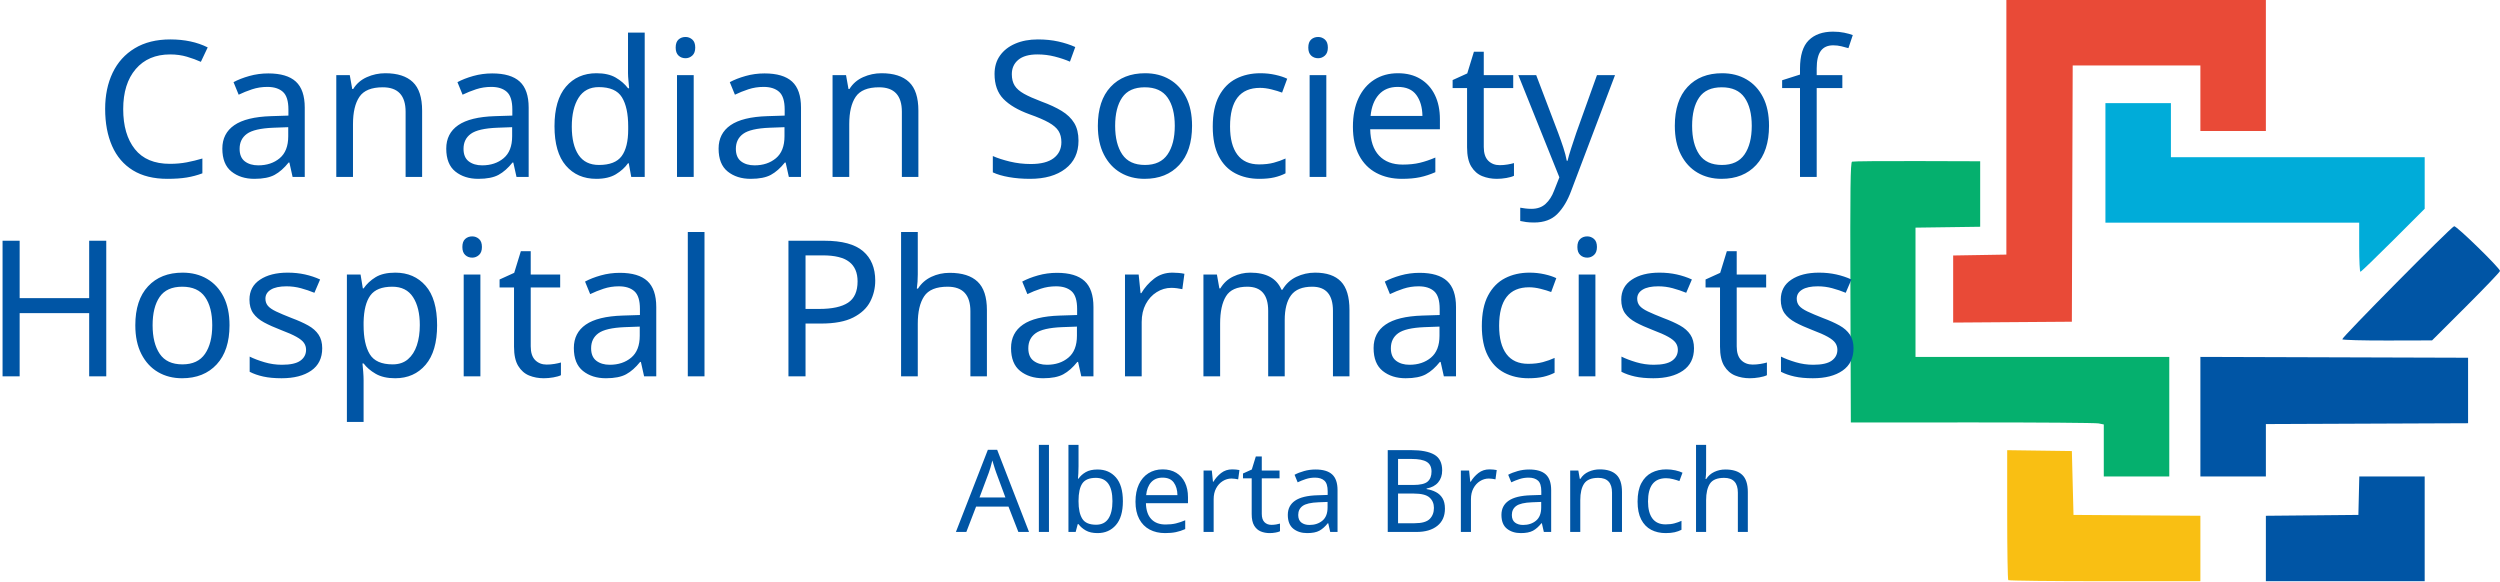
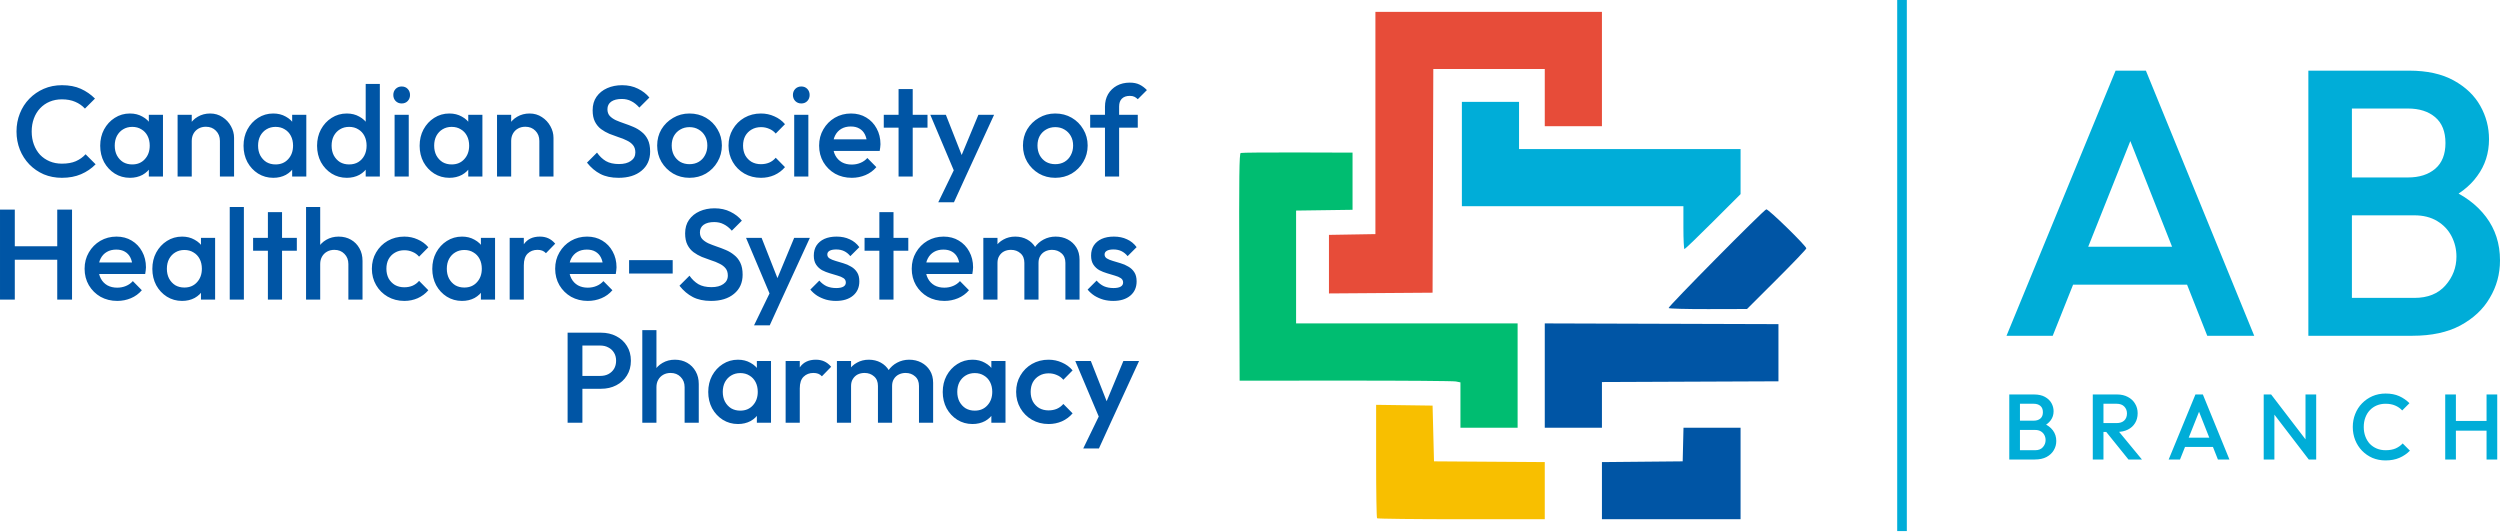
- <svg xmlns="http://www.w3.org/2000/svg" width="538.679mm" height="125.236mm" viewBox="0 0 1908.706 443.75" id="svg2" version="1.1">
+ <svg xmlns="http://www.w3.org/2000/svg" width="617.08mm" height="131.087mm" viewBox="0 0 2186.502 464.482" id="svg2" version="1.1" xml:space="preserve">
  <defs id="defs4" />
-   <g id="layer2" transform="translate(1412.672,-643.018)" />
-   <g id="layer1" transform="translate(1279.777,-870.38)">
-     <g id="g4218" transform="translate(0,643.018)">
-       <path id="path4173" d="m 253.512,670.279 c -0.458,-0.458 -0.833,-22.97 -0.833,-50.026 l 0,-49.193 24.687,0.339 24.688,0.339 0.625,24.375 0.625,24.375 48.438,0.327 48.438,0.327 0,24.985 0,24.985 -72.917,0 c -40.104,0 -73.292,-0.375 -73.75,-0.833 z" style="fill:#f9bf13;fill-opacity:1" />
-       <path id="path4171" d="m 450.179,646.132 0,-24.98 35.312,-0.332 35.312,-0.332 0.352,-14.688 0.352,-14.688 24.96,0 24.96,0 0,40 0,40 -60.625,0 -60.625,0 z" style="fill:#0055a5;fill-opacity:1" />
-       <path id="path4169" d="m 326.429,571.268 0,-19.844 -3.983,-0.797 c -2.191,-0.438 -45.644,-0.775 -96.562,-0.75 l -92.579,0.047 -0.32,-99.27 c -0.254,-78.753 0,-99.393 1.25,-99.866 0.864,-0.328 23.226,-0.53 49.695,-0.449 l 48.125,0.147 0,25 0,25 -24.688,0.339 -24.688,0.339 0,49.349 0,49.349 96.875,0 96.875,0 0,45.625 0,45.625 -25,0 -25,0 z" style="fill:#05b06e;fill-opacity:1" />
-       <path id="path4167" d="m 400.179,545.48 0,-45.632 102.188,0.32 102.188,0.32 0,25 0,25 -77.188,0.322 -77.188,0.322 0,19.991 0,19.99 -25,0 -25,0 z" style="fill:#0055a5;fill-opacity:1" />
+   <g id="layer1" transform="translate(1278.547,-862.804)">
+     <g id="g3" transform="translate(0,-22.88384)">
+       <path d="m 485.186,1287.568 v -8.125 h 16.331 q 4.306,0 6.662,-2.681 2.356,-2.681 2.356,-6.175 0,-2.356 -1.056,-4.388 -1.056,-2.031 -3.087,-3.25 -2.031,-1.219 -4.875,-1.219 H 485.186 v -8.125 h 14.95 q 3.656,0 5.85,-1.869 2.194,-1.869 2.194,-5.525 0,-3.656 -2.194,-5.525 -2.194,-1.869 -5.85,-1.869 h -14.95 v -8.125 h 15.194 q 5.769,0 9.588,2.112 3.819,2.112 5.688,5.444 1.869,3.331 1.869,7.15 0,4.469 -2.519,7.881 -2.438,3.413 -7.231,5.525 l 0.731,-2.925 q 5.362,2.194 8.369,6.175 3.006,3.981 3.006,9.344 0,4.388 -2.194,8.044 -2.112,3.656 -6.338,5.931 -4.144,2.194 -10.238,2.194 z m -6.419,0 v -56.875 h 9.344 v 56.875 z m 79.456,-24.131 v -7.719 h 14.381 q 4.306,0 6.662,-2.194 2.438,-2.275 2.438,-6.256 0,-3.575 -2.356,-6.013 -2.356,-2.438 -6.662,-2.438 h -14.463 v -8.125 h 14.869 q 5.362,0 9.425,2.194 4.062,2.112 6.256,5.85 2.275,3.656 2.275,8.369 0,4.956 -2.275,8.613 -2.194,3.656 -6.256,5.688 -4.062,2.031 -9.425,2.031 z m -6.419,24.131 v -56.875 h 9.344 v 56.875 z m 31.2,0 -19.906,-24.7 8.694,-3.169 22.994,27.869 z m 35.175,0 23.4,-56.875 h 6.5 l 23.238,56.875 h -10.075 l -18.2,-46.069 h 3.413 l -18.363,46.069 z m 11.537,-10.969 v -8.125 h 30.144 v 8.125 z m 71.575,10.969 v -56.875 h 6.5 l 2.844,10.725 v 46.15 z m 39.406,0 -34.044,-44.444 1.137,-12.431 34.044,44.444 z m 0,0 -2.844,-9.994 v -46.881 h 9.344 v 56.875 z m 67.188,0.812 q -6.175,0 -11.456,-2.194 -5.2,-2.275 -9.1,-6.256 -3.9,-4.062 -6.013,-9.344 -2.112,-5.362 -2.112,-11.456 0,-6.094 2.112,-11.375 2.112,-5.362 6.013,-9.344 3.9,-3.981 9.1,-6.256 5.281,-2.275 11.456,-2.275 6.906,0 11.944,2.275 5.037,2.275 8.938,6.175 l -6.338,6.338 q -2.519,-2.763 -6.175,-4.306 -3.575,-1.544 -8.369,-1.544 -4.225,0 -7.719,1.462 -3.494,1.462 -6.094,4.225 -2.519,2.681 -3.9,6.419 -1.381,3.737 -1.381,8.206 0,4.469 1.381,8.206 1.381,3.737 3.9,6.5 2.6,2.681 6.094,4.144 3.494,1.462 7.719,1.462 5.2,0 8.775,-1.544 3.656,-1.625 6.175,-4.388 l 6.338,6.338 q -3.9,3.981 -9.181,6.256 -5.281,2.275 -12.106,2.275 z m 52.156,-0.812 v -56.875 h 9.344 v 56.875 z m 36.156,0 v -56.875 h 9.344 v 56.875 z m -29.738,-25.188 v -8.531 h 31.769 v 8.531 z" id="text3" style="font-weight:500;font-size:81.25px;line-height:0.95;font-family:Outfit;-inkscape-font-specification:'Outfit Medium';text-align:end;letter-spacing:22.5px;text-anchor:end;fill:#00add8;stroke-width:8.438;stroke-linecap:square;stroke-linejoin:bevel;stroke-miterlimit:1.1" aria-label="BRANCH" />
+       <path d="m 476.355,1179.353 95.4,-231.875 h 26.5 l 94.737,231.875 h -41.075 l -74.2,-187.819 h 13.912 l -74.862,187.819 z m 47.038,-44.719 v -33.125 h 122.894 v 33.125 z m 243.119,44.719 v -33.125 h 66.581 q 17.556,0 27.163,-10.931 9.606,-10.931 9.606,-25.175 0,-9.606 -4.306,-17.887 -4.306,-8.281 -12.588,-13.25 -8.281,-4.969 -19.875,-4.969 h -66.581 v -33.125 h 60.95 q 14.906,0 23.85,-7.619 8.944,-7.619 8.944,-22.525 0,-14.906 -8.944,-22.525 -8.944,-7.619 -23.85,-7.619 h -60.95 v -33.125 h 61.944 q 23.519,0 39.087,8.613 15.569,8.613 23.188,22.194 7.619,13.581 7.619,29.15 0,18.219 -10.269,32.131 -9.938,13.912 -29.481,22.525 l 2.981,-11.925 q 21.863,8.944 34.119,25.175 12.256,16.231 12.256,38.094 0,17.887 -8.944,32.794 -8.613,14.906 -25.837,24.181 -16.894,8.944 -41.737,8.944 z m -26.169,0 V 947.478 h 38.094 v 231.875 z" id="text2" style="font-weight:500;font-size:331.25px;line-height:0.95;font-family:Outfit;-inkscape-font-specification:'Outfit Medium';text-align:end;letter-spacing:16.875px;text-anchor:end;fill:#00add8;stroke-width:8.438;stroke-linecap:round" transform="translate(2.3279402e-5)" aria-label="AB" />
+     </g>
+     <path style="fill:none;fill-opacity:1;stroke:#00add8;stroke-width:8.419;stroke-linecap:square;stroke-linejoin:miter;stroke-dasharray:none;stroke-opacity:1" d="M 384.955,867.014 V 1323.077" id="path1" transform="translate(2.3279402e-5)" />
+     <g id="g4218" transform="translate(-327.6682,645.8081)">
+       <path id="path4169" d="m 326.429,571.268 v -19.844 l -3.983,-0.797 c -2.191,-0.438 -45.644,-0.775 -96.562,-0.75 l -92.579,0.047 -0.32,-99.27 c -0.254,-78.753 0,-99.393 1.25,-99.866 0.864,-0.328 23.226,-0.53 49.695,-0.449 l 48.125,0.147 v 25 25 l -24.688,0.339 -24.688,0.339 v 49.349 49.349 h 96.875 96.875 v 45.625 45.625 h -25 -25 z" style="fill:#00bd71;fill-opacity:1" />
+       <path id="path4173" d="m 253.512,670.279 c -0.458,-0.458 -0.833,-22.97 -0.833,-50.026 v -49.193 l 24.687,0.339 24.688,0.339 0.625,24.375 0.625,24.375 48.438,0.327 48.438,0.327 v 24.985 24.985 h -72.917 c -40.104,0 -73.292,-0.375 -73.75,-0.833 z" style="fill:#f8bf00;fill-opacity:1" transform="translate(2.3279402e-5)" />
+       <path id="path4171" d="m 450.179,646.132 v -24.98 l 35.312,-0.332 35.312,-0.332 0.352,-14.688 0.352,-14.688 h 24.96 24.96 v 40 40 h -60.625 -60.625 z" style="fill:#0055a5;fill-opacity:1" transform="translate(2.3279402e-5)" />
+       <path id="path4167" d="m 400.179,545.48 v -45.632 l 102.188,0.32 102.188,0.32 v 25 25 l -77.188,0.322 -77.188,0.322 v 19.991 19.99 h -25 -25 z" style="fill:#0055a5;fill-opacity:1" />
      <path id="path4165" d="m 508.486,486.407 c -0.675,-1.092 82.798,-85.455 85.418,-86.329 1.659,-0.553 35.025,31.982 35.025,34.152 0,0.703 -11.672,12.921 -25.938,27.152 l -25.938,25.873 -33.969,0.086 c -18.683,0.047 -34.252,-0.373 -34.599,-0.934 z" style="fill:#0055a5;fill-opacity:1" />
-       <path id="path4163" d="m 211.429,448.034 0,-25.61 20.312,-0.343 20.312,-0.344 0,-97.188 0,-97.188 99.062,8e-5 99.062,6e-5 0,50 0,50 -25,0 -25,0 0,-25 0,-25 -48.742,0 -48.742,0 -0.32,97.812 -0.32,97.812 -45.312,0.328 -45.312,0.328 z" style="fill:#e94a37;fill-opacity:1" />
-       <path id="path4147" d="m 521.429,416.112 0,-18.75 -96.875,0 -96.875,0 0,-45.625 0,-45.625 25,0 25,0 0,20.625 0,20.625 96.875,0 96.875,0 0,19.7 0,19.7 -24.074,24.05 c -13.241,13.228 -24.491,24.05 -25,24.05 -0.509,0 -0.926,-8.438 -0.926,-18.75 z" style="fill:#00acd9;fill-opacity:1" />
+       <path id="path4147" d="m 521.429,416.112 v -18.75 h -96.875 -96.875 v -45.625 -45.625 h 25 25 v 20.625 20.625 h 96.875 96.875 v 19.7 19.7 l -24.074,24.05 c -13.241,13.228 -24.491,24.05 -25,24.05 -0.509,0 -0.926,-8.438 -0.926,-18.75 z" style="fill:#00add8;fill-opacity:1" />
+       <path id="path4163" d="m 211.429,448.034 v -25.61 l 20.312,-0.343 20.312,-0.344 v -97.188 -97.188 l 99.062,8e-5 99.062,6e-5 v 50 50 h -25 -25 v -25 -25 h -48.742 -48.742 l -0.32,97.812 -0.32,97.812 -45.312,0.328 -45.312,0.328 z" style="fill:#e74c39;fill-opacity:1" transform="translate(2.3279402e-5)" />
    </g>
-     <text xml:space="preserve" style="font-style:normal;font-variant:normal;font-weight:normal;font-stretch:normal;font-size:145px;line-height:1.05;font-family:'Franklin Gothic Book';-inkscape-font-specification:'Franklin Gothic Book, Normal';text-align:start;letter-spacing:0px;word-spacing:0px;writing-mode:lr-tb;text-anchor:start;fill:#0055a5;fill-opacity:1;stroke:none;stroke-width:1px;stroke-linecap:butt;stroke-linejoin:miter;stroke-opacity:1;" x="-2557.873" y="1005.464" id="text4165">
-       <tspan x="-1208.339" y="1005.464" id="tspan4167">
-         <tspan x="-1208.339" y="1005.464" id="tspan4169" style="text-align:start;text-anchor:start;">Canadian Society of</tspan>
-       </tspan>
-       <tspan x="-1291.884" y="1157.714" id="tspan4171">
-         <tspan x="-1291.884" y="1157.714" id="tspan4173" style="text-align:start;text-anchor:start;">Hospital Pharmacists</tspan>
-       </tspan>
-     </text>
-     <text xml:space="preserve" style="font-style:normal;font-variant:normal;font-weight:normal;font-stretch:normal;font-size:87.5px;line-height:125%;font-family:'Franklin Gothic Book';-inkscape-font-specification:'Franklin Gothic Book, Normal';text-align:start;letter-spacing:0px;word-spacing:0px;writing-mode:lr-tb;text-anchor:start;fill:#0055a5;fill-opacity:1;stroke:none;stroke-width:1px;stroke-linecap:butt;stroke-linejoin:miter;stroke-opacity:1" x="-549.963" y="1276.519" id="text4159">
-       <tspan x="-549.963" y="1276.519" id="tspan4161">
-         <tspan x="-549.963" y="1276.519" style="font-style:normal;font-variant:normal;font-weight:normal;font-stretch:normal;font-size:87.5px;line-height:125%;font-family:'Franklin Gothic Book';-inkscape-font-specification:'Franklin Gothic Book, Normal';text-align:start;writing-mode:lr-tb;text-anchor:start" id="tspan4163">Alberta Branch</tspan>
-       </tspan>
-     </text>
+     <g id="text4165" style="font-size:112.5px;line-height:0.95;font-family:'Franklin Gothic Book';-inkscape-font-specification:'Franklin Gothic Book, Normal';letter-spacing:-0.938px;word-spacing:0px;white-space:pre;inline-size:1166.51;fill:#0055a5;stroke-width:1px" transform="translate(92.94094,11.72763)" aria-label="Canadian Society of Healthcare-Systems Pharmacy">
+       <path style="font-weight:500;font-family:Outfit;-inkscape-font-specification:'Outfit Medium';text-align:end;text-anchor:end" d="m -1317.338,1006.589 q -8.55,0 -15.863,-3.038 -7.2,-3.15 -12.6,-8.662 -5.4,-5.625 -8.325,-12.938 -2.925,-7.425 -2.925,-15.863 0,-8.438 2.925,-15.75 2.925,-7.425 8.325,-12.938 5.4,-5.513 12.6,-8.662 7.312,-3.15 15.863,-3.15 9.562,0 16.538,3.15 6.975,3.15 12.375,8.55 l -8.775,8.775 q -3.487,-3.825 -8.55,-5.963 -4.95,-2.138 -11.588,-2.138 -5.85,0 -10.688,2.025 -4.838,2.025 -8.438,5.85 -3.487,3.712 -5.4,8.887 -1.913,5.175 -1.913,11.363 0,6.188 1.913,11.363 1.913,5.175 5.4,9 3.6,3.712 8.438,5.737 4.838,2.025 10.688,2.025 7.2,0 12.15,-2.138 5.062,-2.25 8.55,-6.075 l 8.775,8.775 q -5.4,5.512 -12.713,8.662 -7.312,3.15 -16.762,3.15 z m 59.475,0 q -7.312,0 -13.275,-3.712 -5.85,-3.712 -9.338,-10.012 -3.375,-6.412 -3.375,-14.287 0,-7.987 3.375,-14.287 3.487,-6.412 9.338,-10.125 5.963,-3.825 13.275,-3.825 6.188,0 10.912,2.7 4.838,2.587 7.65,7.2 2.812,4.612 2.812,10.463 v 15.525 q 0,5.85 -2.812,10.463 -2.7,4.612 -7.537,7.312 -4.838,2.587 -11.025,2.587 z m 2.025,-11.7 q 6.862,0 11.025,-4.612 4.275,-4.612 4.275,-11.812 0,-4.838 -1.913,-8.55 -1.913,-3.712 -5.4,-5.737 -3.375,-2.138 -7.987,-2.138 -4.5,0 -7.987,2.138 -3.375,2.025 -5.4,5.737 -1.913,3.712 -1.913,8.55 0,4.838 1.913,8.55 2.025,3.712 5.4,5.85 3.487,2.025 7.987,2.025 z m 14.512,10.575 v -14.512 l 2.138,-13.162 -2.138,-13.05 v -13.275 h 12.375 v 54 z m 62.175,0 v -31.162 q 0,-5.4 -3.487,-8.887 -3.375,-3.487 -8.775,-3.487 -3.6,0 -6.412,1.575 -2.812,1.575 -4.388,4.388 -1.575,2.812 -1.575,6.412 l -4.838,-2.7 q 0,-6.188 2.7,-10.912 2.7,-4.838 7.425,-7.537 4.838,-2.812 10.8,-2.812 6.075,0 10.8,3.15 4.725,3.038 7.425,7.987 2.7,4.838 2.7,10.125 v 33.862 z m -37.013,0 v -54 h 12.375 v 54 z m 83.662,1.125 q -7.312,0 -13.275,-3.712 -5.85,-3.712 -9.338,-10.012 -3.375,-6.412 -3.375,-14.287 0,-7.987 3.375,-14.287 3.487,-6.412 9.338,-10.125 5.963,-3.825 13.275,-3.825 6.188,0 10.912,2.7 4.838,2.587 7.65,7.2 2.812,4.612 2.812,10.463 v 15.525 q 0,5.85 -2.812,10.463 -2.7,4.612 -7.537,7.312 -4.838,2.587 -11.025,2.587 z m 2.025,-11.7 q 6.862,0 11.025,-4.612 4.275,-4.612 4.275,-11.812 0,-4.838 -1.913,-8.55 -1.913,-3.712 -5.4,-5.737 -3.375,-2.138 -7.987,-2.138 -4.5,0 -7.987,2.138 -3.375,2.025 -5.4,5.737 -1.913,3.712 -1.913,8.55 0,4.838 1.913,8.55 2.025,3.712 5.4,5.85 3.487,2.025 7.987,2.025 z m 14.512,10.575 v -14.512 l 2.138,-13.162 -2.138,-13.05 v -13.275 h 12.375 v 54 z m 47.775,1.125 q -7.312,0 -13.275,-3.712 -5.85,-3.712 -9.338,-10.012 -3.375,-6.412 -3.375,-14.287 0,-7.987 3.375,-14.287 3.487,-6.412 9.338,-10.125 5.963,-3.825 13.275,-3.825 6.188,0 10.912,2.7 4.838,2.587 7.65,7.2 2.812,4.612 2.812,10.463 v 15.525 q 0,5.85 -2.812,10.463 -2.7,4.612 -7.537,7.312 -4.838,2.587 -11.025,2.587 z m 2.025,-11.7 q 4.612,0 7.987,-2.025 3.487,-2.138 5.4,-5.85 1.913,-3.712 1.913,-8.55 0,-4.838 -1.913,-8.55 -1.913,-3.712 -5.4,-5.737 -3.375,-2.138 -7.987,-2.138 -4.5,0 -7.987,2.138 -3.375,2.025 -5.4,5.737 -1.913,3.712 -1.913,8.55 0,4.838 1.913,8.55 2.025,3.712 5.4,5.85 3.487,2.025 7.987,2.025 z m 26.887,10.575 h -12.375 v -14.512 l 2.138,-13.162 -2.138,-13.05 v -40.275 h 12.375 z m 12.9,0 v -54 h 12.375 v 54 z m 6.188,-63.9 q -3.15,0 -5.287,-2.138 -2.025,-2.138 -2.025,-5.287 0,-3.15 2.025,-5.287 2.138,-2.138 5.287,-2.138 3.263,0 5.287,2.138 2.025,2.138 2.025,5.287 0,3.15 -2.025,5.287 -2.025,2.138 -5.287,2.138 z m 41.7,65.025 q -7.312,0 -13.275,-3.712 -5.85,-3.712 -9.338,-10.012 -3.375,-6.412 -3.375,-14.287 0,-7.987 3.375,-14.287 3.488,-6.412 9.338,-10.125 5.963,-3.825 13.275,-3.825 6.188,0 10.912,2.7 4.838,2.587 7.65,7.2 2.812,4.612 2.812,10.463 v 15.525 q 0,5.85 -2.812,10.463 -2.7,4.612 -7.537,7.312 -4.838,2.587 -11.025,2.587 z m 2.025,-11.7 q 6.862,0 11.025,-4.612 4.275,-4.612 4.275,-11.812 0,-4.838 -1.913,-8.55 -1.913,-3.712 -5.4,-5.737 -3.375,-2.138 -7.987,-2.138 -4.5,0 -7.987,2.138 -3.375,2.025 -5.4,5.737 -1.913,3.712 -1.913,8.55 0,4.838 1.913,8.55 2.025,3.712 5.4,5.85 3.487,2.025 7.987,2.025 z m 14.512,10.575 v -14.512 l 2.138,-13.162 -2.138,-13.05 v -13.275 h 12.375 v 54 z m 62.175,0 v -31.162 q 0,-5.4 -3.487,-8.887 -3.375,-3.487 -8.775,-3.487 -3.6,0 -6.412,1.575 -2.812,1.575 -4.388,4.388 -1.575,2.812 -1.575,6.412 l -4.838,-2.7 q 0,-6.188 2.7,-10.912 2.7,-4.838 7.425,-7.537 4.838,-2.812 10.8,-2.812 6.075,0 10.8,3.15 4.725,3.038 7.425,7.987 2.7,4.838 2.7,10.125 v 33.862 z m -37.013,0 v -54 h 12.375 v 54 z m 106.238,1.125 q -9.338,0 -15.863,-3.375 -6.525,-3.375 -11.7,-9.9 l 8.775,-8.775 q 3.263,4.725 7.763,7.425 4.5,2.587 11.475,2.587 6.525,0 10.35,-2.7 3.938,-2.7 3.938,-7.425 0,-3.938 -2.025,-6.412 -2.025,-2.475 -5.4,-4.05 -3.263,-1.688 -7.312,-2.925 -3.938,-1.35 -7.987,-2.925 -3.938,-1.688 -7.312,-4.162 -3.263,-2.475 -5.287,-6.412 -2.025,-3.938 -2.025,-10.012 0,-6.975 3.375,-11.812 3.487,-4.95 9.338,-7.537 5.85,-2.587 13.05,-2.587 7.763,0 13.838,3.038 6.188,3.038 10.012,7.763 l -8.775,8.775 q -3.375,-3.825 -7.088,-5.625 -3.6,-1.913 -8.325,-1.913 -5.85,0 -9.225,2.362 -3.263,2.362 -3.263,6.638 0,3.6 2.025,5.85 2.025,2.138 5.287,3.712 3.375,1.462 7.312,2.812 4.05,1.35 7.987,3.038 4.05,1.688 7.312,4.388 3.375,2.587 5.4,6.75 2.025,4.162 2.025,10.463 0,10.575 -7.537,16.762 -7.425,6.188 -20.137,6.188 z m 62.063,0 q -7.875,0 -14.287,-3.712 -6.412,-3.825 -10.238,-10.237 -3.712,-6.412 -3.712,-14.287 0,-7.875 3.712,-14.175 3.825,-6.3 10.238,-10.012 6.412,-3.825 14.287,-3.825 7.987,0 14.4,3.712 6.412,3.712 10.125,10.125 3.825,6.3 3.825,14.175 0,7.875 -3.825,14.287 -3.712,6.412 -10.125,10.237 -6.412,3.712 -14.4,3.712 z m 0,-11.925 q 4.612,0 8.1,-2.025 3.6,-2.138 5.513,-5.85 2.025,-3.712 2.025,-8.438 0,-4.725 -2.025,-8.325 -2.025,-3.6 -5.513,-5.625 -3.487,-2.138 -8.1,-2.138 -4.5,0 -8.1,2.138 -3.487,2.025 -5.513,5.625 -1.913,3.6 -1.913,8.325 0,4.725 1.913,8.438 2.025,3.712 5.513,5.85 3.6,2.025 8.1,2.025 z m 62.512,11.925 q -7.987,0 -14.512,-3.712 -6.412,-3.712 -10.125,-10.125 -3.712,-6.412 -3.712,-14.287 0,-7.987 3.712,-14.287 3.712,-6.412 10.125,-10.125 6.525,-3.712 14.512,-3.712 6.3,0 11.7,2.475 5.513,2.362 9.338,6.862 l -8.1,8.213 q -2.362,-2.812 -5.737,-4.162 -3.263,-1.462 -7.2,-1.462 -4.612,0 -8.213,2.138 -3.487,2.025 -5.513,5.625 -1.913,3.6 -1.913,8.438 0,4.725 1.913,8.438 2.025,3.6 5.513,5.737 3.6,2.025 8.213,2.025 3.938,0 7.2,-1.35 3.375,-1.462 5.737,-4.275 l 8.1,8.213 q -3.825,4.5 -9.338,6.975 -5.4,2.362 -11.7,2.362 z m 29.1,-1.125 v -54 h 12.375 v 54 z m 6.188,-63.9 q -3.15,0 -5.287,-2.138 -2.025,-2.138 -2.025,-5.287 0,-3.15 2.025,-5.287 2.138,-2.138 5.287,-2.138 3.263,0 5.287,2.138 2.025,2.138 2.025,5.287 0,3.15 -2.025,5.287 -2.025,2.138 -5.287,2.138 z m 44.175,65.025 q -8.1,0 -14.625,-3.6 -6.412,-3.712 -10.238,-10.125 -3.712,-6.412 -3.712,-14.4 0,-7.987 3.712,-14.287 3.712,-6.412 10.012,-10.125 6.412,-3.712 14.175,-3.712 7.537,0 13.275,3.487 5.85,3.487 9.113,9.562 3.375,6.075 3.375,13.838 0,1.35 -0.225,2.812 -0.113,1.35 -0.45,3.038 h -44.325 v -10.125 h 37.913 l -4.612,4.05 q -0.225,-4.95 -1.913,-8.325 -1.688,-3.375 -4.838,-5.175 -3.038,-1.8 -7.537,-1.8 -4.725,0 -8.213,2.025 -3.487,2.025 -5.4,5.737 -1.913,3.6 -1.913,8.662 0,5.062 2.025,8.887 2.025,3.825 5.737,5.963 3.712,2.025 8.55,2.025 4.162,0 7.65,-1.462 3.6,-1.462 6.075,-4.275 l 7.875,7.987 q -3.938,4.612 -9.562,6.975 -5.625,2.362 -11.925,2.362 z m 40.913,-1.125 v -76.5 h 12.375 v 76.5 z m -12.938,-42.75 v -11.25 h 38.25 v 11.25 z m 63.75,43.312 -23.062,-54.562 h 13.613 l 15.75,40.05 h -3.938 l 16.65,-40.05 h 13.725 l -25.087,54.562 z m -16.087,21.938 16.762,-34.537 6.975,12.6 -10.012,21.938 z m 102.3,-21.375 q -7.875,0 -14.287,-3.712 -6.412,-3.825 -10.238,-10.237 -3.712,-6.412 -3.712,-14.287 0,-7.875 3.712,-14.175 3.825,-6.3 10.238,-10.012 6.412,-3.825 14.287,-3.825 7.987,0 14.4,3.712 6.412,3.712 10.125,10.125 3.825,6.3 3.825,14.175 0,7.875 -3.825,14.287 -3.712,6.412 -10.125,10.237 -6.412,3.712 -14.4,3.712 z m 0,-11.925 q 4.612,0 8.1,-2.025 3.6,-2.138 5.513,-5.85 2.025,-3.712 2.025,-8.438 0,-4.725 -2.025,-8.325 -2.025,-3.6 -5.513,-5.625 -3.487,-2.138 -8.1,-2.138 -4.5,0 -8.1,2.138 -3.487,2.025 -5.513,5.625 -1.913,3.6 -1.913,8.325 0,4.725 1.913,8.438 2.025,3.712 5.513,5.85 3.6,2.025 8.1,2.025 z m 43.5,10.8 v -61.087 q 0,-6.188 2.7,-10.912 2.812,-4.725 7.65,-7.425 4.95,-2.7 11.363,-2.7 4.95,0 8.438,1.688 3.487,1.688 6.525,4.838 l -7.987,7.987 q -1.35,-1.35 -2.925,-2.138 -1.575,-0.787 -4.05,-0.787 -4.5,0 -6.975,2.475 -2.362,2.362 -2.362,6.862 v 61.2 z m -12.938,-42.75 v -11.25 h 41.625 v 11.25 z" id="path2" />
+       <path style="font-weight:500;font-family:Outfit;-inkscape-font-specification:'Outfit Medium';text-align:end;text-anchor:end" d="m -1371.488,1113.13 v -78.75 h 12.938 v 78.75 z m 50.062,0 v -78.75 h 12.938 v 78.75 z m -41.175,-34.875 v -11.812 h 43.987 v 11.812 z m 93.675,36 q -8.1,0 -14.625,-3.6 -6.412,-3.712 -10.238,-10.125 -3.712,-6.412 -3.712,-14.4 0,-7.987 3.712,-14.287 3.712,-6.412 10.012,-10.125 6.412,-3.712 14.175,-3.712 7.537,0 13.275,3.487 5.85,3.487 9.113,9.562 3.375,6.075 3.375,13.838 0,1.35 -0.225,2.812 -0.113,1.35 -0.45,3.038 h -44.325 v -10.125 h 37.913 l -4.612,4.05 q -0.225,-4.95 -1.913,-8.325 -1.688,-3.375 -4.838,-5.175 -3.038,-1.8 -7.537,-1.8 -4.725,0 -8.213,2.025 -3.487,2.025 -5.4,5.737 -1.913,3.6 -1.913,8.662 0,5.062 2.025,8.887 2.025,3.825 5.737,5.963 3.712,2.025 8.55,2.025 4.162,0 7.65,-1.462 3.6,-1.462 6.075,-4.275 l 7.875,7.987 q -3.938,4.612 -9.562,6.975 -5.625,2.362 -11.925,2.362 z m 56.663,0 q -7.312,0 -13.275,-3.712 -5.85,-3.712 -9.338,-10.012 -3.375,-6.412 -3.375,-14.287 0,-7.987 3.375,-14.287 3.487,-6.412 9.338,-10.125 5.963,-3.825 13.275,-3.825 6.188,0 10.912,2.7 4.838,2.587 7.65,7.2 2.812,4.612 2.812,10.463 v 15.525 q 0,5.85 -2.812,10.463 -2.7,4.612 -7.537,7.312 -4.838,2.587 -11.025,2.587 z m 2.025,-11.7 q 6.862,0 11.025,-4.612 4.275,-4.612 4.275,-11.812 0,-4.838 -1.913,-8.55 -1.913,-3.712 -5.4,-5.737 -3.375,-2.138 -7.987,-2.138 -4.5,0 -7.987,2.138 -3.375,2.025 -5.4,5.737 -1.913,3.712 -1.913,8.55 0,4.838 1.913,8.55 2.025,3.712 5.4,5.85 3.487,2.025 7.987,2.025 z m 14.512,10.575 v -14.512 l 2.138,-13.162 -2.138,-13.05 v -13.275 h 12.375 v 54 z m 25.162,0 v -81 h 12.375 v 81 z m 33.375,0 v -76.5 h 12.375 v 76.5 z m -12.938,-42.75 v -11.25 h 38.25 v 11.25 z m 83.325,42.75 v -31.163 q 0,-5.4 -3.487,-8.887 -3.375,-3.487 -8.775,-3.487 -3.6,0 -6.412,1.575 -2.812,1.575 -4.388,4.388 -1.575,2.812 -1.575,6.412 l -4.838,-2.7 q 0,-6.188 2.7,-10.912 2.7,-4.838 7.425,-7.537 4.838,-2.812 10.8,-2.812 6.075,0 10.8,2.7 4.725,2.7 7.425,7.537 2.7,4.725 2.7,11.025 v 33.862 z m -37.013,0 v -81 h 12.375 v 81 z m 85.913,1.125 q -7.987,0 -14.512,-3.712 -6.412,-3.712 -10.125,-10.125 -3.712,-6.412 -3.712,-14.287 0,-7.987 3.712,-14.287 3.712,-6.412 10.125,-10.125 6.525,-3.712 14.512,-3.712 6.3,0 11.7,2.475 5.513,2.362 9.337,6.862 l -8.1,8.213 q -2.362,-2.812 -5.737,-4.162 -3.263,-1.462 -7.2,-1.462 -4.612,0 -8.213,2.138 -3.487,2.025 -5.513,5.625 -1.913,3.6 -1.913,8.438 0,4.725 1.913,8.438 2.025,3.6 5.513,5.737 3.6,2.025 8.213,2.025 3.938,0 7.2,-1.35 3.375,-1.462 5.737,-4.275 l 8.1,8.213 q -3.825,4.5 -9.337,6.975 -5.4,2.362 -11.7,2.362 z m 50.475,0 q -7.312,0 -13.275,-3.712 -5.85,-3.712 -9.338,-10.012 -3.375,-6.412 -3.375,-14.287 0,-7.987 3.375,-14.287 3.487,-6.412 9.338,-10.125 5.963,-3.825 13.275,-3.825 6.188,0 10.912,2.7 4.838,2.587 7.65,7.2 2.812,4.612 2.812,10.463 v 15.525 q 0,5.85 -2.812,10.463 -2.7,4.612 -7.537,7.312 -4.838,2.587 -11.025,2.587 z m 2.025,-11.7 q 6.862,0 11.025,-4.612 4.275,-4.612 4.275,-11.812 0,-4.838 -1.913,-8.55 -1.913,-3.712 -5.4,-5.737 -3.375,-2.138 -7.987,-2.138 -4.5,0 -7.987,2.138 -3.375,2.025 -5.4,5.737 -1.913,3.712 -1.913,8.55 0,4.838 1.913,8.55 2.025,3.712 5.4,5.85 3.487,2.025 7.987,2.025 z m 14.512,10.575 v -14.512 l 2.138,-13.162 -2.138,-13.05 v -13.275 h 12.375 v 54 z m 25.163,0 v -54 h 12.375 v 54 z m 12.375,-30.038 -4.275,-2.138 q 0,-10.238 4.5,-16.538 4.612,-6.412 13.838,-6.412 4.05,0 7.312,1.462 3.263,1.462 6.075,4.725 l -8.1,8.325 q -1.462,-1.575 -3.263,-2.25 -1.8,-0.675 -4.162,-0.675 -5.175,0 -8.55,3.263 -3.375,3.263 -3.375,10.238 z m 55.987,31.163 q -8.1,0 -14.625,-3.6 -6.412,-3.712 -10.238,-10.125 -3.712,-6.412 -3.712,-14.4 0,-7.987 3.712,-14.287 3.712,-6.412 10.012,-10.125 6.412,-3.712 14.175,-3.712 7.537,0 13.275,3.487 5.85,3.487 9.113,9.562 3.375,6.075 3.375,13.838 0,1.35 -0.225,2.812 -0.113,1.35 -0.45,3.038 h -44.325 v -10.125 h 37.913 l -4.612,4.05 q -0.225,-4.95 -1.913,-8.325 -1.688,-3.375 -4.838,-5.175 -3.038,-1.8 -7.537,-1.8 -4.725,0 -8.213,2.025 -3.487,2.025 -5.4,5.737 -1.913,3.6 -1.913,8.662 0,5.062 2.025,8.887 2.025,3.825 5.737,5.963 3.712,2.025 8.55,2.025 4.162,0 7.65,-1.462 3.6,-1.462 6.075,-4.275 l 7.875,7.987 q -3.938,4.612 -9.562,6.975 -5.625,2.362 -11.925,2.362 z m 36.075,-23.962 v -11.7 h 38.138 v 11.7 z m 71.625,23.962 q -9.338,0 -15.863,-3.375 -6.525,-3.375 -11.7,-9.9 l 8.775,-8.775 q 3.263,4.725 7.763,7.425 4.5,2.587 11.475,2.587 6.525,0 10.35,-2.7 3.938,-2.7 3.938,-7.425 0,-3.938 -2.025,-6.412 -2.025,-2.475 -5.4,-4.05 -3.263,-1.688 -7.312,-2.925 -3.938,-1.35 -7.987,-2.925 -3.938,-1.688 -7.312,-4.162 -3.263,-2.475 -5.287,-6.412 -2.025,-3.938 -2.025,-10.012 0,-6.975 3.375,-11.812 3.487,-4.95 9.338,-7.537 5.85,-2.587 13.05,-2.587 7.763,0 13.838,3.038 6.188,3.038 10.012,7.763 l -8.775,8.775 q -3.375,-3.825 -7.088,-5.625 -3.6,-1.913 -8.325,-1.913 -5.85,0 -9.225,2.362 -3.263,2.362 -3.263,6.638 0,3.6 2.025,5.85 2.025,2.138 5.287,3.712 3.375,1.462 7.312,2.812 4.05,1.35 7.987,3.038 4.05,1.688 7.312,4.388 3.375,2.587 5.4,6.75 2.025,4.162 2.025,10.463 0,10.575 -7.537,16.762 -7.425,6.188 -20.137,6.188 z m 53.738,-0.562 -23.062,-54.562 h 13.613 l 15.75,40.05 h -3.938 l 16.65,-40.05 h 13.725 l -25.087,54.562 z m -16.087,21.938 16.762,-34.538 6.975,12.6 -10.012,21.938 z m 71.625,-21.375 q -4.5,0 -8.662,-1.125 -4.162,-1.238 -7.65,-3.375 -3.487,-2.25 -6.075,-5.4 l 7.875,-7.875 q 2.812,3.263 6.412,4.95 3.712,1.575 8.325,1.575 4.162,0 6.3,-1.238 2.138,-1.238 2.138,-3.6 0,-2.475 -2.025,-3.825 -2.025,-1.35 -5.287,-2.25 -3.15,-1.012 -6.75,-2.025 -3.487,-1.012 -6.75,-2.7 -3.15,-1.8 -5.175,-4.838 -2.025,-3.038 -2.025,-7.875 0,-5.175 2.362,-8.887 2.475,-3.712 6.862,-5.737 4.5,-2.025 10.688,-2.025 6.525,0 11.475,2.362 5.062,2.25 8.438,6.862 l -7.875,7.875 q -2.362,-2.925 -5.4,-4.388 -3.038,-1.462 -6.975,-1.462 -3.712,0 -5.737,1.125 -2.025,1.125 -2.025,3.263 0,2.25 2.025,3.487 2.025,1.238 5.175,2.138 3.263,0.9 6.75,2.025 3.6,1.012 6.75,2.925 3.263,1.8 5.287,4.95 2.025,3.038 2.025,7.987 0,7.875 -5.513,12.488 -5.513,4.612 -14.963,4.612 z m 37.987,-1.125 v -76.5 h 12.375 v 76.5 z m -12.938,-42.75 v -11.25 h 38.25 v 11.25 z m 69.825,43.875 q -8.1,0 -14.625,-3.6 -6.412,-3.712 -10.238,-10.125 -3.712,-6.412 -3.712,-14.4 0,-7.987 3.712,-14.287 3.712,-6.412 10.012,-10.125 6.412,-3.712 14.175,-3.712 7.537,0 13.275,3.487 5.85,3.487 9.113,9.562 3.375,6.075 3.375,13.838 0,1.35 -0.225,2.812 -0.113,1.35 -0.45,3.038 h -44.325 v -10.125 h 37.913 l -4.612,4.05 q -0.225,-4.95 -1.913,-8.325 -1.688,-3.375 -4.838,-5.175 -3.038,-1.8 -7.537,-1.8 -4.725,0 -8.213,2.025 -3.487,2.025 -5.4,5.737 -1.913,3.6 -1.913,8.662 0,5.062 2.025,8.887 2.025,3.825 5.737,5.963 3.712,2.025 8.55,2.025 4.162,0 7.65,-1.462 3.6,-1.462 6.075,-4.275 l 7.875,7.987 q -3.938,4.612 -9.562,6.975 -5.625,2.362 -11.925,2.362 z m 34.05,-1.125 v -54 h 12.375 v 54 z m 35.888,0 v -32.175 q 0,-5.4 -3.375,-8.325 -3.375,-3.038 -8.325,-3.038 -3.375,0 -6.075,1.35 -2.587,1.35 -4.162,3.938 -1.575,2.475 -1.575,6.075 l -4.838,-2.7 q 0,-6.188 2.7,-10.688 2.7,-4.5 7.312,-6.975 4.612,-2.587 10.35,-2.587 5.737,0 10.35,2.475 4.612,2.475 7.312,6.975 2.7,4.5 2.7,10.8 v 34.875 z m 35.888,0 v -32.175 q 0,-5.4 -3.375,-8.325 -3.375,-3.038 -8.325,-3.038 -3.263,0 -5.963,1.35 -2.7,1.35 -4.275,3.938 -1.575,2.475 -1.575,6.075 l -6.975,-2.7 q 0.562,-6.188 3.6,-10.688 3.038,-4.5 7.763,-6.975 4.838,-2.587 10.575,-2.587 5.85,0 10.575,2.475 4.725,2.475 7.537,6.975 2.812,4.5 2.812,10.8 v 34.875 z m 41.812,1.125 q -4.5,0 -8.662,-1.125 -4.162,-1.238 -7.65,-3.375 -3.487,-2.25 -6.075,-5.4 l 7.875,-7.875 q 2.812,3.263 6.412,4.95 3.712,1.575 8.325,1.575 4.162,0 6.3,-1.238 2.138,-1.238 2.138,-3.6 0,-2.475 -2.025,-3.825 -2.025,-1.35 -5.287,-2.25 -3.15,-1.012 -6.75,-2.025 -3.487,-1.012 -6.75,-2.7 -3.15,-1.8 -5.175,-4.838 -2.025,-3.038 -2.025,-7.875 0,-5.175 2.362,-8.887 2.475,-3.712 6.862,-5.737 4.5,-2.025 10.688,-2.025 6.525,0 11.475,2.362 5.062,2.25 8.438,6.862 l -7.875,7.875 q -2.362,-2.925 -5.4,-4.388 -3.038,-1.462 -6.975,-1.462 -3.712,0 -5.737,1.125 -2.025,1.125 -2.025,3.263 0,2.25 2.025,3.487 2.025,1.238 5.175,2.138 3.263,0.9 6.75,2.025 3.6,1.012 6.75,2.925 3.263,1.8 5.287,4.95 2.025,3.038 2.025,7.987 0,7.875 -5.513,12.488 -5.513,4.612 -14.963,4.612 z" id="path3" />
+       <path style="font-weight:500;font-family:Outfit;-inkscape-font-specification:'Outfit Medium';text-align:end;text-anchor:end" d="m -866.175,1191.097 v -11.25 h 19.688 q 4.05,0 7.088,-1.575 3.15,-1.688 4.95,-4.612 1.8,-3.038 1.8,-7.088 0,-4.05 -1.8,-6.975 -1.8,-3.038 -4.95,-4.612 -3.038,-1.688 -7.088,-1.688 h -19.688 v -11.25 h 20.363 q 7.425,0 13.275,3.038 5.963,3.038 9.338,8.55 3.487,5.513 3.487,12.938 0,7.425 -3.487,12.938 -3.375,5.513 -9.338,8.55 -5.85,3.038 -13.275,3.038 z m -8.887,29.7 v -78.75 h 12.938 v 78.75 z m 102.338,0 v -31.163 q 0,-5.4 -3.487,-8.887 -3.375,-3.487 -8.775,-3.487 -3.6,0 -6.412,1.575 -2.812,1.575 -4.388,4.388 -1.575,2.812 -1.575,6.412 l -4.838,-2.7 q 0,-6.188 2.7,-10.912 2.7,-4.838 7.425,-7.537 4.838,-2.812 10.8,-2.812 6.075,0 10.8,2.7 4.725,2.7 7.425,7.537 2.7,4.725 2.7,11.025 v 33.862 z m -37.013,0 v -81 h 12.375 v 81 z m 83.663,1.125 q -7.312,0 -13.275,-3.712 -5.85,-3.712 -9.338,-10.012 -3.375,-6.412 -3.375,-14.287 0,-7.987 3.375,-14.287 3.487,-6.412 9.338,-10.125 5.963,-3.825 13.275,-3.825 6.188,0 10.912,2.7 4.838,2.587 7.65,7.2 2.812,4.612 2.812,10.463 v 15.525 q 0,5.85 -2.812,10.463 -2.7,4.612 -7.537,7.312 -4.838,2.587 -11.025,2.587 z m 2.025,-11.7 q 6.862,0 11.025,-4.612 4.275,-4.612 4.275,-11.812 0,-4.838 -1.913,-8.55 -1.913,-3.712 -5.4,-5.737 -3.375,-2.138 -7.987,-2.138 -4.5,0 -7.987,2.138 -3.375,2.025 -5.4,5.737 -1.913,3.712 -1.913,8.55 0,4.838 1.913,8.55 2.025,3.712 5.4,5.85 3.487,2.025 7.987,2.025 z m 14.512,10.575 v -14.512 l 2.138,-13.162 -2.138,-13.05 v -13.275 h 12.375 v 54 z m 25.163,0 v -54 h 12.375 v 54 z m 12.375,-30.038 -4.275,-2.138 q 0,-10.238 4.5,-16.538 4.612,-6.412 13.838,-6.412 4.05,0 7.312,1.462 3.263,1.462 6.075,4.725 l -8.1,8.325 q -1.462,-1.575 -3.263,-2.25 -1.8,-0.675 -4.162,-0.675 -5.175,0 -8.55,3.263 -3.375,3.263 -3.375,10.238 z m 32.475,30.038 v -54 h 12.375 v 54 z m 35.888,0 v -32.175 q 0,-5.4 -3.375,-8.325 -3.375,-3.038 -8.325,-3.038 -3.375,0 -6.075,1.35 -2.587,1.35 -4.162,3.938 -1.575,2.475 -1.575,6.075 l -4.838,-2.7 q 0,-6.188 2.7,-10.688 2.7,-4.5 7.312,-6.975 4.612,-2.587 10.35,-2.587 5.737,0 10.35,2.475 4.612,2.475 7.312,6.975 2.7,4.5 2.7,10.8 v 34.875 z m 35.888,0 v -32.175 q 0,-5.4 -3.375,-8.325 -3.375,-3.038 -8.325,-3.038 -3.263,0 -5.963,1.35 -2.7,1.35 -4.275,3.938 -1.575,2.475 -1.575,6.075 l -6.975,-2.7 q 0.562,-6.188 3.6,-10.688 3.038,-4.5 7.763,-6.975 4.838,-2.587 10.575,-2.587 5.85,0 10.575,2.475 4.725,2.475 7.537,6.975 2.812,4.5 2.812,10.8 v 34.875 z m 46.763,1.125 q -7.312,0 -13.275,-3.712 -5.85,-3.712 -9.338,-10.012 -3.375,-6.412 -3.375,-14.287 0,-7.987 3.375,-14.287 3.487,-6.412 9.338,-10.125 5.963,-3.825 13.275,-3.825 6.188,0 10.912,2.7 4.838,2.587 7.65,7.2 2.812,4.612 2.812,10.463 v 15.525 q 0,5.85 -2.812,10.463 -2.7,4.612 -7.537,7.312 -4.838,2.587 -11.025,2.587 z m 2.025,-11.7 q 6.862,0 11.025,-4.612 4.275,-4.612 4.275,-11.812 0,-4.838 -1.913,-8.55 -1.913,-3.712 -5.4,-5.737 -3.375,-2.138 -7.987,-2.138 -4.5,0 -7.987,2.138 -3.375,2.025 -5.4,5.737 -1.913,3.712 -1.913,8.55 0,4.838 1.913,8.55 2.025,3.712 5.4,5.85 3.487,2.025 7.987,2.025 z m 14.512,10.575 v -14.512 l 2.138,-13.162 -2.138,-13.05 v -13.275 h 12.375 v 54 z m 50.025,1.125 q -7.987,0 -14.512,-3.712 -6.412,-3.712 -10.125,-10.125 -3.712,-6.412 -3.712,-14.287 0,-7.987 3.712,-14.287 3.712,-6.412 10.125,-10.125 6.525,-3.712 14.512,-3.712 6.3,0 11.7,2.475 5.513,2.362 9.338,6.862 l -8.1,8.213 q -2.362,-2.812 -5.737,-4.162 -3.263,-1.462 -7.2,-1.462 -4.612,0 -8.213,2.138 -3.487,2.025 -5.513,5.625 -1.913,3.6 -1.913,8.438 0,4.725 1.913,8.438 2.025,3.6 5.513,5.737 3.6,2.025 8.213,2.025 3.938,0 7.2,-1.35 3.375,-1.462 5.737,-4.275 l 8.1,8.213 q -3.825,4.5 -9.338,6.975 -5.4,2.362 -11.7,2.362 z m 46.425,-0.562 -23.062,-54.562 h 13.613 l 15.75,40.05 h -3.938 l 16.65,-40.05 h 13.725 l -25.087,54.562 z m -16.087,21.938 16.762,-34.538 6.975,12.6 -10.012,21.938 z" id="path4" />
+     </g>
  </g>
</svg>
